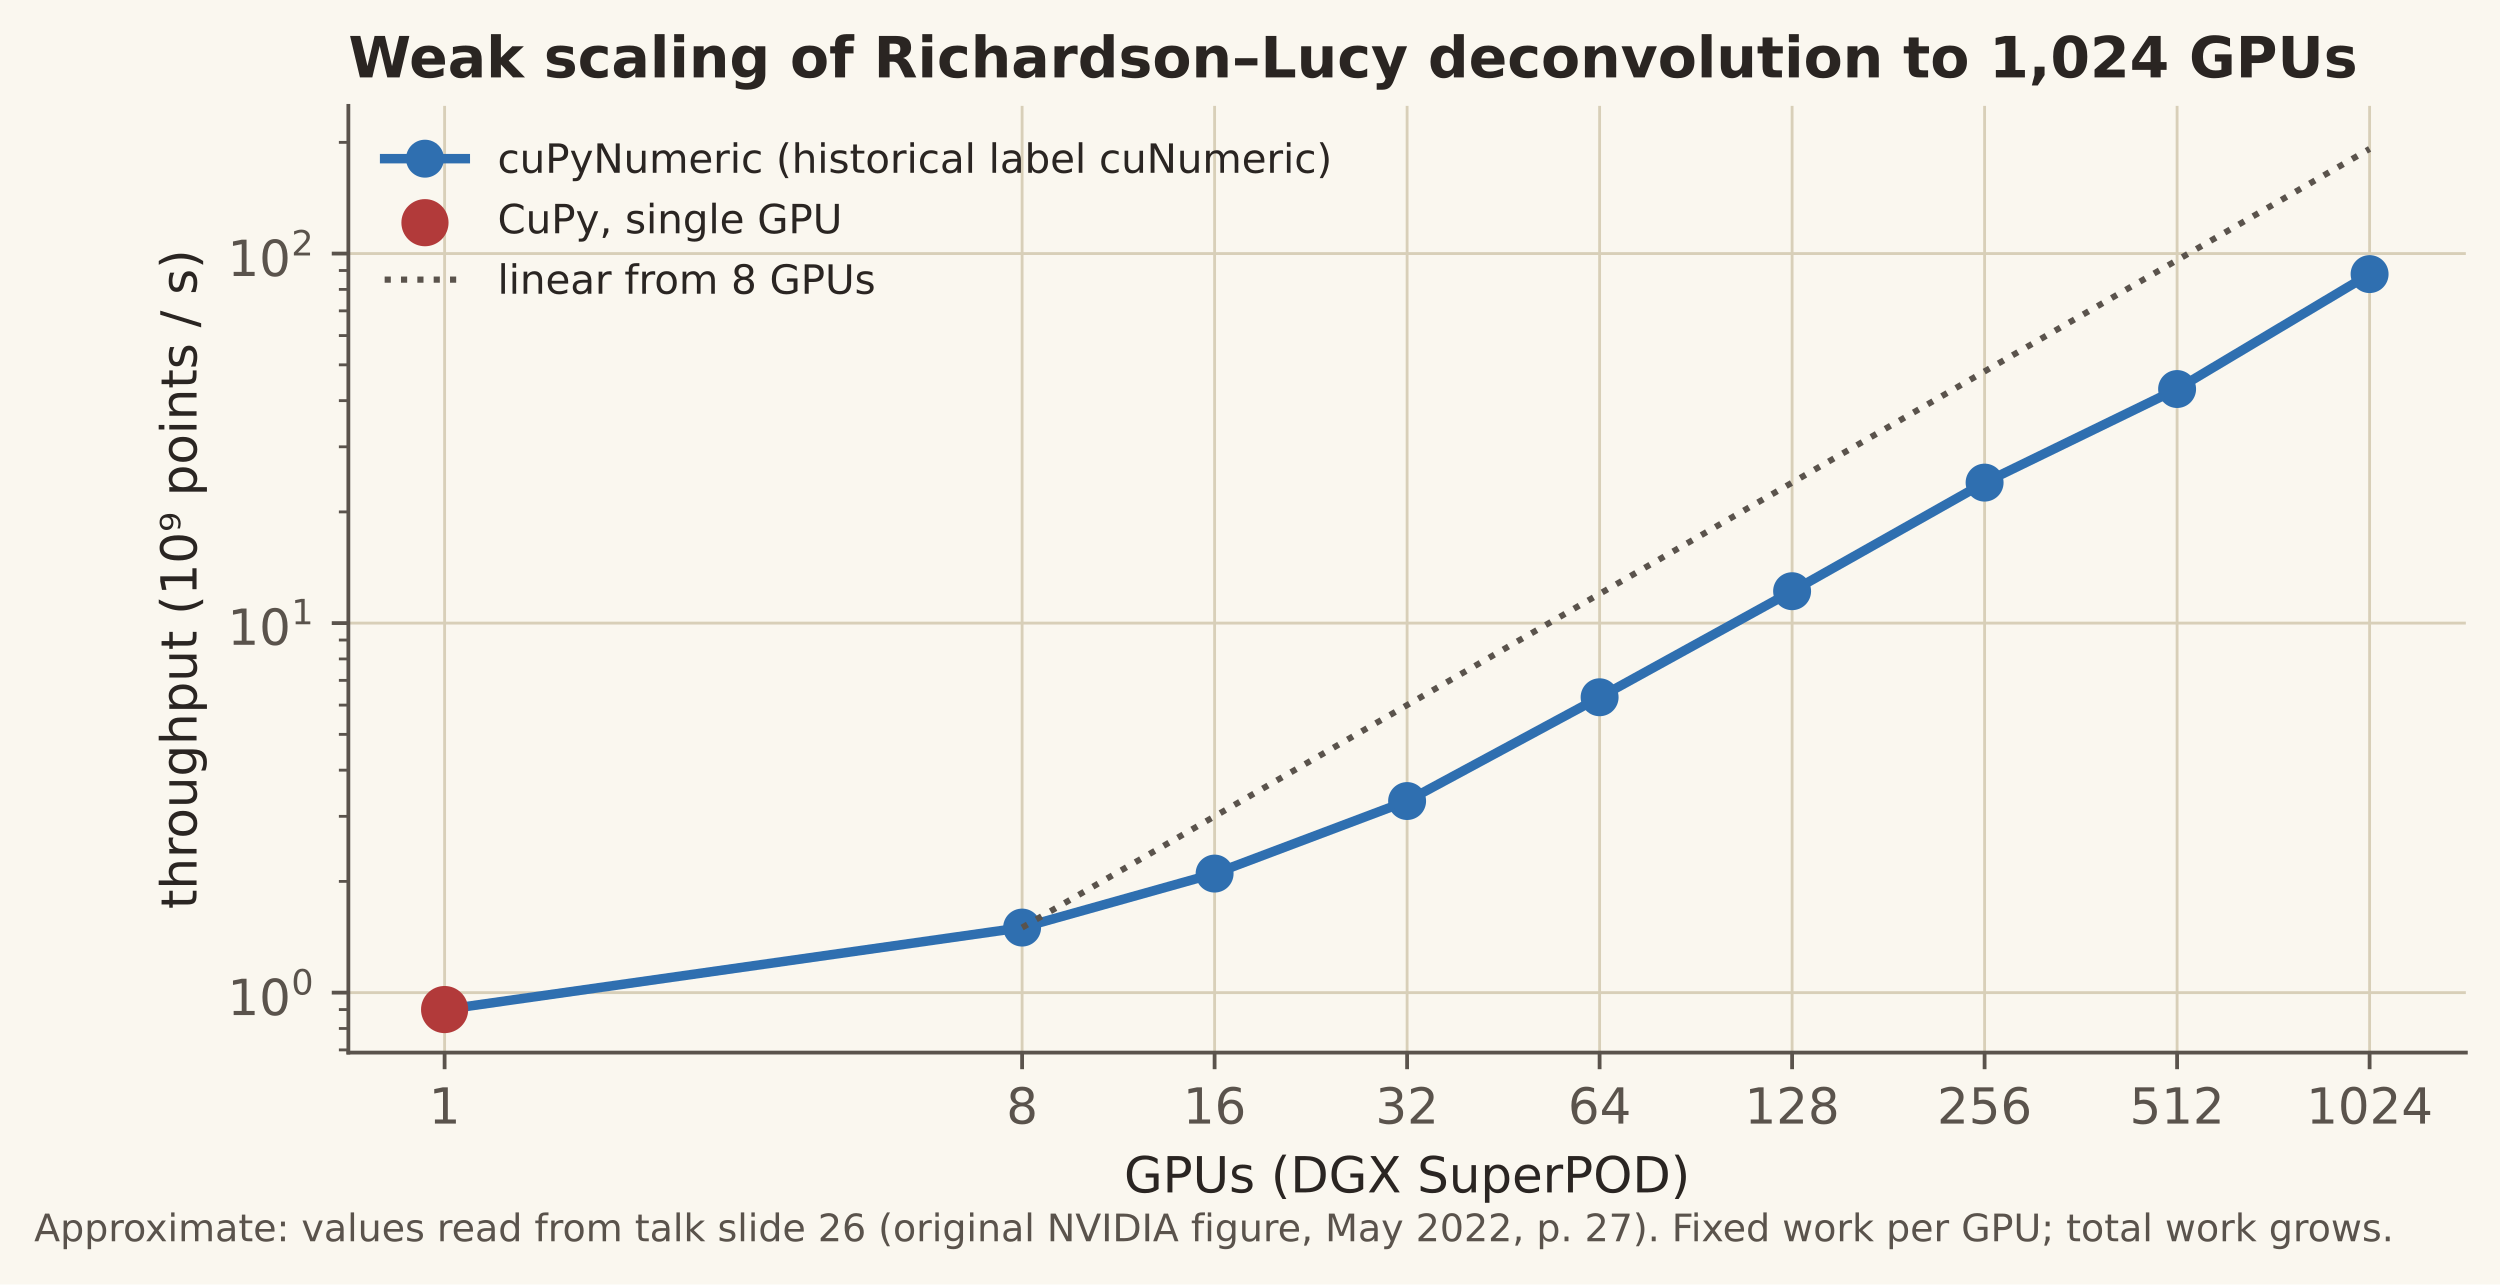
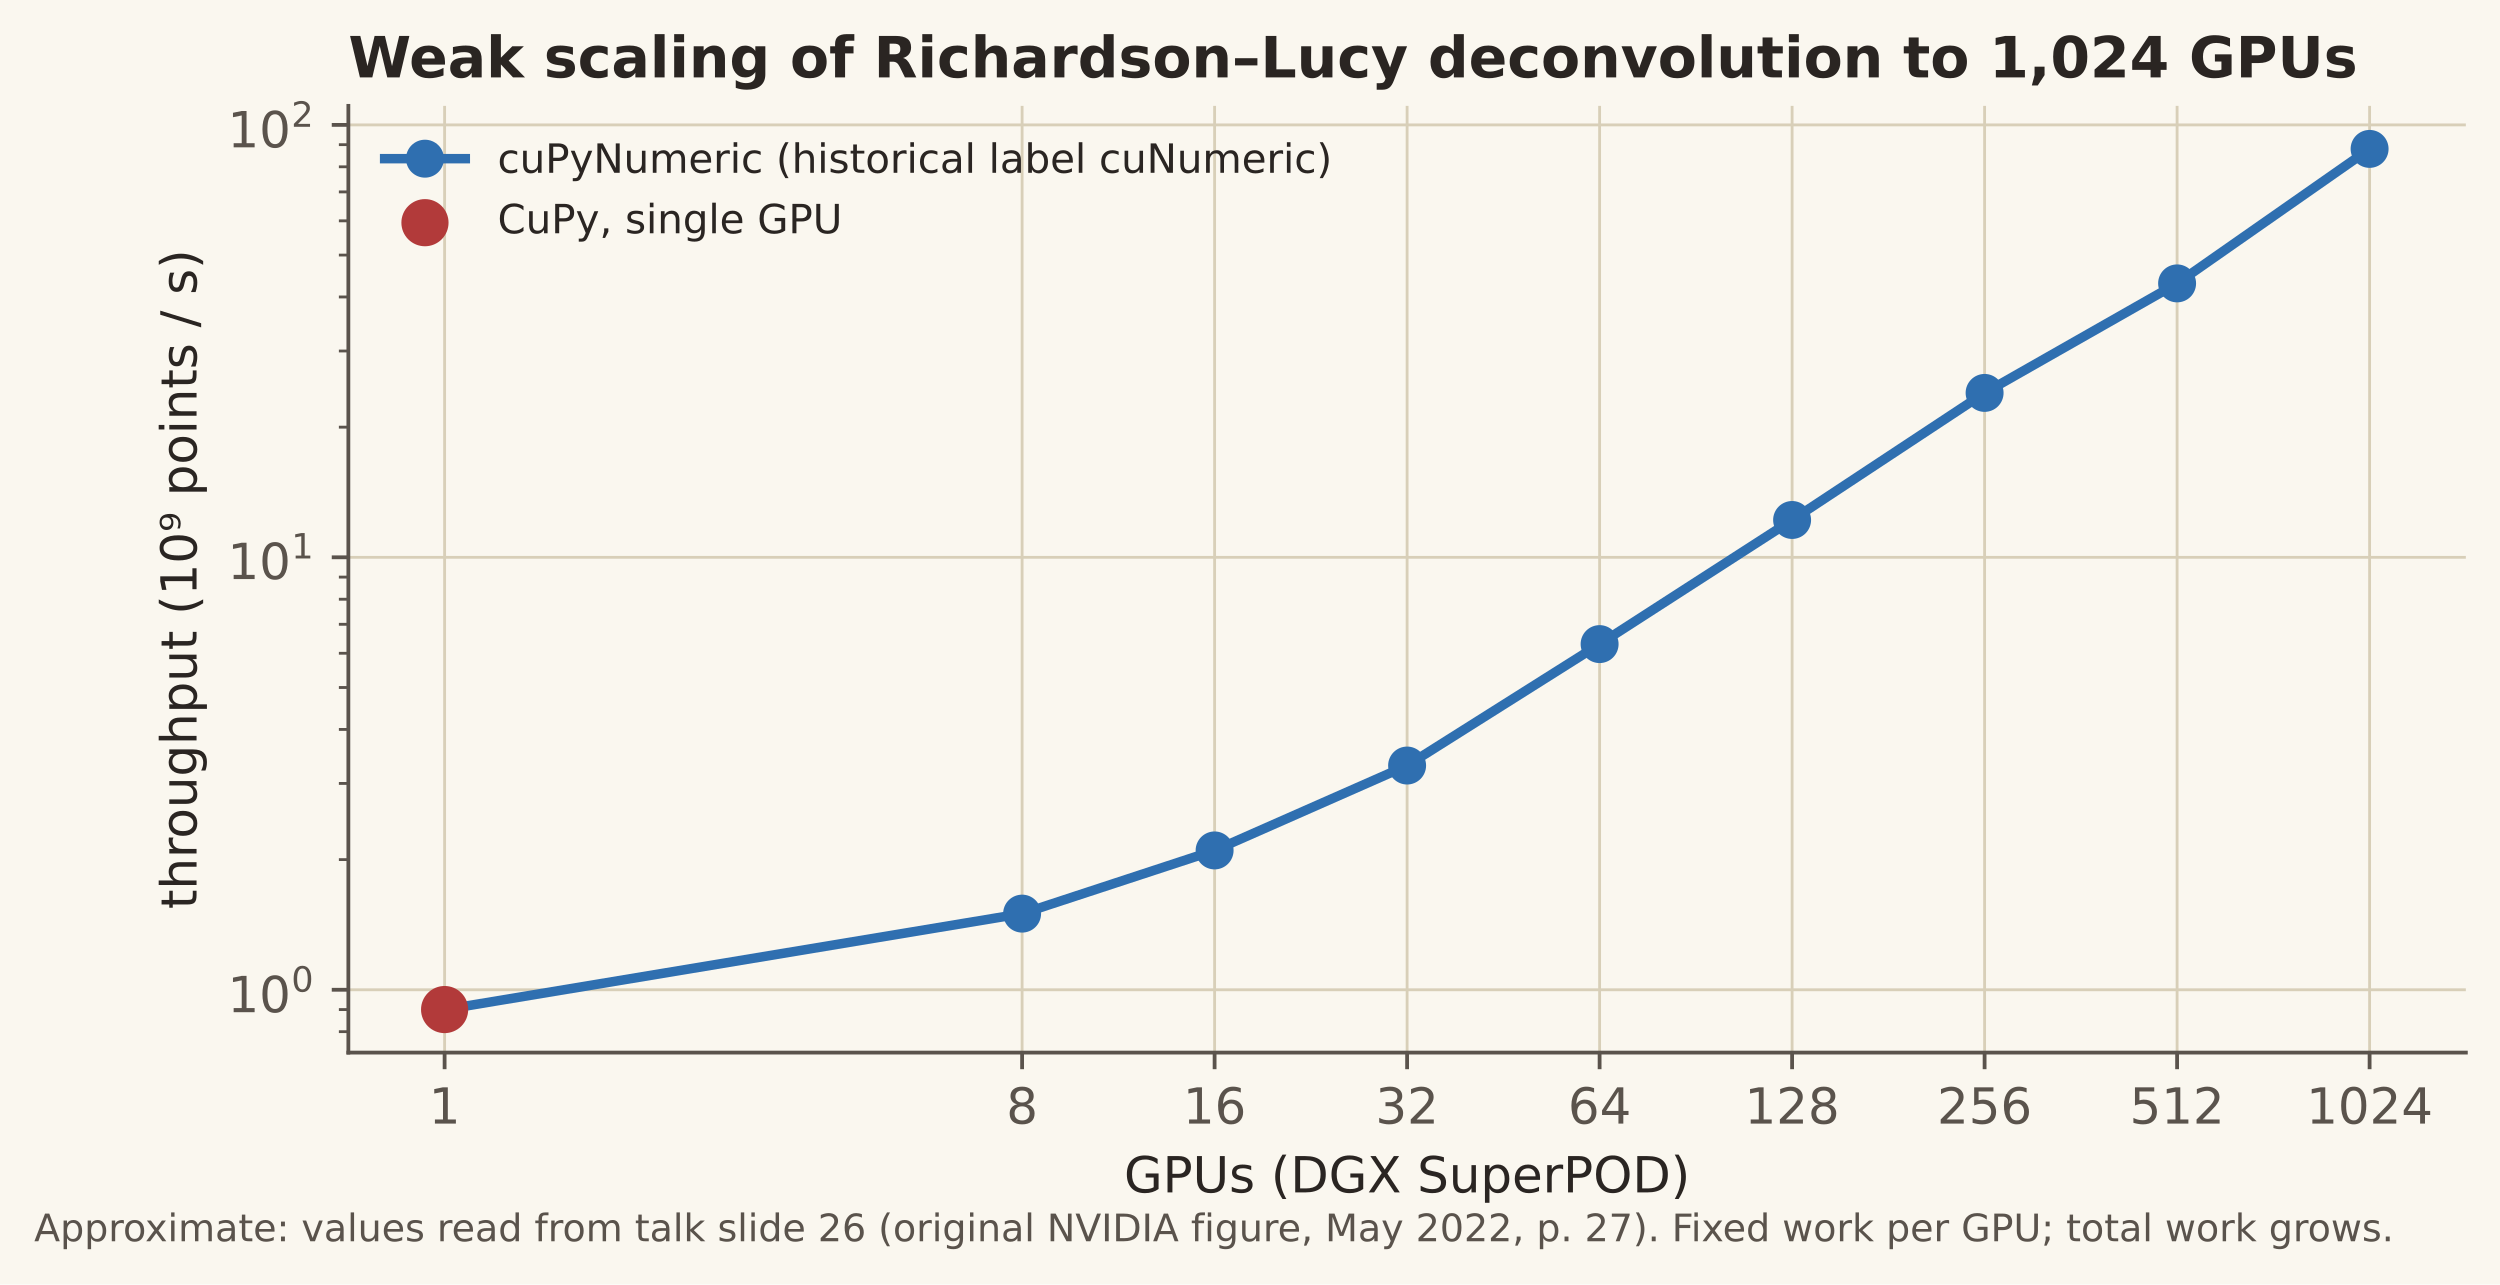
<svg xmlns="http://www.w3.org/2000/svg" xmlns:xlink="http://www.w3.org/1999/xlink" width="527.04pt" height="270.799pt" viewBox="0 0 527.04 270.799" version="1.1">
  <defs>
    <style type="text/css">*{stroke-linejoin: round; stroke-linecap: butt}</style>
  </defs>
  <g id="figure_1">
    <g id="patch_1">
      <path d="M 0 270.799  L 527.04 270.799  L 527.04 0  L 0 0  z " style="fill: #faf7ef" />
    </g>
    <g id="axes_1">
      <g id="patch_2">
        <path d="M 73.44 221.902  L 519.84 221.902  L 519.84 22.318  L 73.44 22.318  z " style="fill: #faf7ef" />
      </g>
      <g id="matplotlib.axis_1">
        <g id="xtick_1">
          <g id="line2d_1">
-             <path d="M 93.731 221.902  L 93.731 22.318  " clip-path="url(#p470dff0621)" style="fill: none; stroke: #d8cfb8; stroke-width: 0.6; stroke-linecap: square" />
+             <path d="M 93.731 221.902  L 93.731 22.318  " clip-path="url(#pc952441690)" style="fill: none; stroke: #d8cfb8; stroke-width: 0.6; stroke-linecap: square" />
          </g>
          <g id="line2d_2">
            <defs>
-               <path id="m3b86ad6e4c" d="M 0 0  L 0 3.5  " style="stroke: #5a534c; stroke-width: 0.8" />
+               <path id="ma643c2b2cd" d="M 0 0  L 0 3.5  " style="stroke: #5a534c; stroke-width: 0.8" />
            </defs>
            <g>
-               <use xlink:href="#m3b86ad6e4c" x="93.731" y="221.902" style="fill: #5a534c; stroke: #5a534c; stroke-width: 0.8" />
+               <use xlink:href="#ma643c2b2cd" x="93.731" y="221.902" style="fill: #5a534c; stroke: #5a534c; stroke-width: 0.8" />
            </g>
          </g>
          <g id="text_1">
            <text style="font-size: 10.5px; font-family: 'DejaVu Sans'; text-anchor: middle; fill: #5a534c" x="93.731" y="236.88" transform="rotate(-0 93.73091 236.8797)">1</text>
          </g>
        </g>
        <g id="xtick_2">
          <g id="line2d_3">
-             <path d="M 215.476 221.902  L 215.476 22.318  " clip-path="url(#p470dff0621)" style="fill: none; stroke: #d8cfb8; stroke-width: 0.6; stroke-linecap: square" />
+             <path d="M 215.476 221.902  L 215.476 22.318  " clip-path="url(#pc952441690)" style="fill: none; stroke: #d8cfb8; stroke-width: 0.6; stroke-linecap: square" />
          </g>
          <g id="line2d_4">
            <g>
-               <use xlink:href="#m3b86ad6e4c" x="215.476" y="221.902" style="fill: #5a534c; stroke: #5a534c; stroke-width: 0.8" />
+               <use xlink:href="#ma643c2b2cd" x="215.476" y="221.902" style="fill: #5a534c; stroke: #5a534c; stroke-width: 0.8" />
            </g>
          </g>
          <g id="text_2">
            <text style="font-size: 10.5px; font-family: 'DejaVu Sans'; text-anchor: middle; fill: #5a534c" x="215.476" y="236.88" transform="rotate(-0 215.4764 236.8797)">8</text>
          </g>
        </g>
        <g id="xtick_3">
          <g id="line2d_5">
-             <path d="M 256.058 221.902  L 256.058 22.318  " clip-path="url(#p470dff0621)" style="fill: none; stroke: #d8cfb8; stroke-width: 0.6; stroke-linecap: square" />
+             <path d="M 256.058 221.902  L 256.058 22.318  " clip-path="url(#pc952441690)" style="fill: none; stroke: #d8cfb8; stroke-width: 0.6; stroke-linecap: square" />
          </g>
          <g id="line2d_6">
            <g>
-               <use xlink:href="#m3b86ad6e4c" x="256.058" y="221.902" style="fill: #5a534c; stroke: #5a534c; stroke-width: 0.8" />
+               <use xlink:href="#ma643c2b2cd" x="256.058" y="221.902" style="fill: #5a534c; stroke: #5a534c; stroke-width: 0.8" />
            </g>
          </g>
          <g id="text_3">
            <text style="font-size: 10.5px; font-family: 'DejaVu Sans'; text-anchor: middle; fill: #5a534c" x="256.058" y="236.88" transform="rotate(-0 256.0582 236.8797)">16</text>
          </g>
        </g>
        <g id="xtick_4">
          <g id="line2d_7">
-             <path d="M 296.64 221.902  L 296.64 22.318  " clip-path="url(#p470dff0621)" style="fill: none; stroke: #d8cfb8; stroke-width: 0.6; stroke-linecap: square" />
+             <path d="M 296.64 221.902  L 296.64 22.318  " clip-path="url(#pc952441690)" style="fill: none; stroke: #d8cfb8; stroke-width: 0.6; stroke-linecap: square" />
          </g>
          <g id="line2d_8">
            <g>
-               <use xlink:href="#m3b86ad6e4c" x="296.64" y="221.902" style="fill: #5a534c; stroke: #5a534c; stroke-width: 0.8" />
+               <use xlink:href="#ma643c2b2cd" x="296.64" y="221.902" style="fill: #5a534c; stroke: #5a534c; stroke-width: 0.8" />
            </g>
          </g>
          <g id="text_4">
            <text style="font-size: 10.5px; font-family: 'DejaVu Sans'; text-anchor: middle; fill: #5a534c" x="296.64" y="236.88" transform="rotate(-0 296.64 236.8797)">32</text>
          </g>
        </g>
        <g id="xtick_5">
          <g id="line2d_9">
-             <path d="M 337.222 221.902  L 337.222 22.318  " clip-path="url(#p470dff0621)" style="fill: none; stroke: #d8cfb8; stroke-width: 0.6; stroke-linecap: square" />
+             <path d="M 337.222 221.902  L 337.222 22.318  " clip-path="url(#pc952441690)" style="fill: none; stroke: #d8cfb8; stroke-width: 0.6; stroke-linecap: square" />
          </g>
          <g id="line2d_10">
            <g>
-               <use xlink:href="#m3b86ad6e4c" x="337.222" y="221.902" style="fill: #5a534c; stroke: #5a534c; stroke-width: 0.8" />
+               <use xlink:href="#ma643c2b2cd" x="337.222" y="221.902" style="fill: #5a534c; stroke: #5a534c; stroke-width: 0.8" />
            </g>
          </g>
          <g id="text_5">
            <text style="font-size: 10.5px; font-family: 'DejaVu Sans'; text-anchor: middle; fill: #5a534c" x="337.222" y="236.88" transform="rotate(-0 337.2218 236.8797)">64</text>
          </g>
        </g>
        <g id="xtick_6">
          <g id="line2d_11">
-             <path d="M 377.804 221.902  L 377.804 22.318  " clip-path="url(#p470dff0621)" style="fill: none; stroke: #d8cfb8; stroke-width: 0.6; stroke-linecap: square" />
+             <path d="M 377.804 221.902  L 377.804 22.318  " clip-path="url(#pc952441690)" style="fill: none; stroke: #d8cfb8; stroke-width: 0.6; stroke-linecap: square" />
          </g>
          <g id="line2d_12">
            <g>
-               <use xlink:href="#m3b86ad6e4c" x="377.804" y="221.902" style="fill: #5a534c; stroke: #5a534c; stroke-width: 0.8" />
+               <use xlink:href="#ma643c2b2cd" x="377.804" y="221.902" style="fill: #5a534c; stroke: #5a534c; stroke-width: 0.8" />
            </g>
          </g>
          <g id="text_6">
            <text style="font-size: 10.5px; font-family: 'DejaVu Sans'; text-anchor: middle; fill: #5a534c" x="377.804" y="236.88" transform="rotate(-0 377.8036 236.8797)">128</text>
          </g>
        </g>
        <g id="xtick_7">
          <g id="line2d_13">
-             <path d="M 418.385 221.902  L 418.385 22.318  " clip-path="url(#p470dff0621)" style="fill: none; stroke: #d8cfb8; stroke-width: 0.6; stroke-linecap: square" />
+             <path d="M 418.385 221.902  L 418.385 22.318  " clip-path="url(#pc952441690)" style="fill: none; stroke: #d8cfb8; stroke-width: 0.6; stroke-linecap: square" />
          </g>
          <g id="line2d_14">
            <g>
-               <use xlink:href="#m3b86ad6e4c" x="418.385" y="221.902" style="fill: #5a534c; stroke: #5a534c; stroke-width: 0.8" />
+               <use xlink:href="#ma643c2b2cd" x="418.385" y="221.902" style="fill: #5a534c; stroke: #5a534c; stroke-width: 0.8" />
            </g>
          </g>
          <g id="text_7">
            <text style="font-size: 10.5px; font-family: 'DejaVu Sans'; text-anchor: middle; fill: #5a534c" x="418.385" y="236.88" transform="rotate(-0 418.3855 236.8797)">256</text>
          </g>
        </g>
        <g id="xtick_8">
          <g id="line2d_15">
-             <path d="M 458.967 221.902  L 458.967 22.318  " clip-path="url(#p470dff0621)" style="fill: none; stroke: #d8cfb8; stroke-width: 0.6; stroke-linecap: square" />
+             <path d="M 458.967 221.902  L 458.967 22.318  " clip-path="url(#pc952441690)" style="fill: none; stroke: #d8cfb8; stroke-width: 0.6; stroke-linecap: square" />
          </g>
          <g id="line2d_16">
            <g>
-               <use xlink:href="#m3b86ad6e4c" x="458.967" y="221.902" style="fill: #5a534c; stroke: #5a534c; stroke-width: 0.8" />
+               <use xlink:href="#ma643c2b2cd" x="458.967" y="221.902" style="fill: #5a534c; stroke: #5a534c; stroke-width: 0.8" />
            </g>
          </g>
          <g id="text_8">
            <text style="font-size: 10.5px; font-family: 'DejaVu Sans'; text-anchor: middle; fill: #5a534c" x="458.967" y="236.88" transform="rotate(-0 458.9673 236.8797)">512</text>
          </g>
        </g>
        <g id="xtick_9">
          <g id="line2d_17">
-             <path d="M 499.549 221.902  L 499.549 22.318  " clip-path="url(#p470dff0621)" style="fill: none; stroke: #d8cfb8; stroke-width: 0.6; stroke-linecap: square" />
+             <path d="M 499.549 221.902  L 499.549 22.318  " clip-path="url(#pc952441690)" style="fill: none; stroke: #d8cfb8; stroke-width: 0.6; stroke-linecap: square" />
          </g>
          <g id="line2d_18">
            <g>
-               <use xlink:href="#m3b86ad6e4c" x="499.549" y="221.902" style="fill: #5a534c; stroke: #5a534c; stroke-width: 0.8" />
+               <use xlink:href="#ma643c2b2cd" x="499.549" y="221.902" style="fill: #5a534c; stroke: #5a534c; stroke-width: 0.8" />
            </g>
          </g>
          <g id="text_9">
            <text style="font-size: 10.5px; font-family: 'DejaVu Sans'; text-anchor: middle; fill: #5a534c" x="499.549" y="236.88" transform="rotate(-0 499.5491 236.8797)">1024</text>
          </g>
        </g>
        <g id="text_10">
          <text style="font-size: 10.5px; font-family: 'DejaVu Sans'; text-anchor: middle; fill: #2a2522" x="296.64" y="251.38" transform="rotate(-0 296.64 251.3797)">GPUs (DGX SuperPOD)</text>
        </g>
      </g>
      <g id="matplotlib.axis_2">
        <g id="ytick_1">
          <g id="line2d_19">
-             <path d="M 73.44 209.265  L 519.84 209.265  " clip-path="url(#p470dff0621)" style="fill: none; stroke: #d8cfb8; stroke-width: 0.6; stroke-linecap: square" />
+             <path d="M 73.44 208.659  L 519.84 208.659  " clip-path="url(#pc952441690)" style="fill: none; stroke: #d8cfb8; stroke-width: 0.6; stroke-linecap: square" />
          </g>
          <g id="line2d_20">
            <defs>
-               <path id="m572e5c24ab" d="M 0 0  L -3.5 0  " style="stroke: #5a534c; stroke-width: 0.8" />
+               <path id="mdf86427851" d="M 0 0  L -3.5 0  " style="stroke: #5a534c; stroke-width: 0.8" />
            </defs>
            <g>
-               <use xlink:href="#m572e5c24ab" x="73.44" y="209.265" style="fill: #5a534c; stroke: #5a534c; stroke-width: 0.8" />
+               <use xlink:href="#mdf86427851" x="73.44" y="208.659" style="fill: #5a534c; stroke: #5a534c; stroke-width: 0.8" />
            </g>
          </g>
          <g id="text_11">
-             <g style="fill: #5a534c" transform="translate(47.96 214.2005)">
+             <g style="fill: #5a534c" transform="translate(47.96 213.5936)">
              <text>
                <tspan x="0" y="-0.206" style="font-size: 10.5px; font-family: 'DejaVu Sans'; fill: #5a534c">1</tspan>
                <tspan x="6.68" y="-0.206" style="font-size: 10.5px; font-family: 'DejaVu Sans'; fill: #5a534c">0</tspan>
                <tspan x="13.461" y="-4.542" style="font-size: 7.35px; font-family: 'DejaVu Sans'; fill: #5a534c">0</tspan>
              </text>
            </g>
          </g>
        </g>
        <g id="ytick_2">
          <g id="line2d_21">
-             <path d="M 73.44 131.363  L 519.84 131.363  " clip-path="url(#p470dff0621)" style="fill: none; stroke: #d8cfb8; stroke-width: 0.6; stroke-linecap: square" />
+             <path d="M 73.44 117.494  L 519.84 117.494  " clip-path="url(#pc952441690)" style="fill: none; stroke: #d8cfb8; stroke-width: 0.6; stroke-linecap: square" />
          </g>
          <g id="line2d_22">
            <g>
-               <use xlink:href="#m572e5c24ab" x="73.44" y="131.363" style="fill: #5a534c; stroke: #5a534c; stroke-width: 0.8" />
+               <use xlink:href="#mdf86427851" x="73.44" y="117.494" style="fill: #5a534c; stroke: #5a534c; stroke-width: 0.8" />
            </g>
          </g>
          <g id="text_12">
-             <g style="fill: #5a534c" transform="translate(47.96 136.2453)">
+             <g style="fill: #5a534c" transform="translate(47.96 122.3763)">
              <text>
                <tspan x="0" y="-0.304" style="font-size: 10.5px; font-family: 'DejaVu Sans'; fill: #5a534c">1</tspan>
                <tspan x="6.68" y="-0.304" style="font-size: 10.5px; font-family: 'DejaVu Sans'; fill: #5a534c">0</tspan>
                <tspan x="13.461" y="-4.641" style="font-size: 7.35px; font-family: 'DejaVu Sans'; fill: #5a534c">1</tspan>
              </text>
            </g>
          </g>
        </g>
        <g id="ytick_3">
          <g id="line2d_23">
-             <path d="M 73.44 53.46  L 519.84 53.46  " clip-path="url(#p470dff0621)" style="fill: none; stroke: #d8cfb8; stroke-width: 0.6; stroke-linecap: square" />
+             <path d="M 73.44 26.329  L 519.84 26.329  " clip-path="url(#pc952441690)" style="fill: none; stroke: #d8cfb8; stroke-width: 0.6; stroke-linecap: square" />
          </g>
          <g id="line2d_24">
            <g>
-               <use xlink:href="#m572e5c24ab" x="73.44" y="53.46" style="fill: #5a534c; stroke: #5a534c; stroke-width: 0.8" />
+               <use xlink:href="#mdf86427851" x="73.44" y="26.329" style="fill: #5a534c; stroke: #5a534c; stroke-width: 0.8" />
            </g>
          </g>
          <g id="text_13">
-             <g style="fill: #5a534c" transform="translate(47.96 58.39506)">
+             <g style="fill: #5a534c" transform="translate(47.96 31.2639)">
              <text>
                <tspan x="0" y="-0.206" style="font-size: 10.5px; font-family: 'DejaVu Sans'; fill: #5a534c">1</tspan>
                <tspan x="6.68" y="-0.206" style="font-size: 10.5px; font-family: 'DejaVu Sans'; fill: #5a534c">0</tspan>
                <tspan x="13.461" y="-4.542" style="font-size: 7.35px; font-family: 'DejaVu Sans'; fill: #5a534c">2</tspan>
              </text>
            </g>
          </g>
        </g>
        <g id="ytick_4">
          <g id="line2d_25">
            <defs>
-               <path id="m408d954064" d="M 0 0  L -2 0  " style="stroke: #5a534c; stroke-width: 0.6" />
+               <path id="m07e6ae4743" d="M 0 0  L -2 0  " style="stroke: #5a534c; stroke-width: 0.6" />
            </defs>
            <g>
-               <use xlink:href="#m408d954064" x="73.44" y="221.333" style="fill: #5a534c; stroke: #5a534c; stroke-width: 0.6" />
+               <use xlink:href="#m07e6ae4743" x="73.44" y="217.493" style="fill: #5a534c; stroke: #5a534c; stroke-width: 0.6" />
            </g>
          </g>
        </g>
        <g id="ytick_5">
          <g id="line2d_26">
            <g>
-               <use xlink:href="#m408d954064" x="73.44" y="216.815" style="fill: #5a534c; stroke: #5a534c; stroke-width: 0.6" />
+               <use xlink:href="#m07e6ae4743" x="73.44" y="212.83" style="fill: #5a534c; stroke: #5a534c; stroke-width: 0.6" />
            </g>
          </g>
        </g>
        <g id="ytick_6">
          <g id="line2d_27">
            <g>
-               <use xlink:href="#m408d954064" x="73.44" y="212.83" style="fill: #5a534c; stroke: #5a534c; stroke-width: 0.6" />
+               <use xlink:href="#m07e6ae4743" x="73.44" y="181.215" style="fill: #5a534c; stroke: #5a534c; stroke-width: 0.6" />
            </g>
          </g>
        </g>
        <g id="ytick_7">
          <g id="line2d_28">
            <g>
-               <use xlink:href="#m408d954064" x="73.44" y="185.814" style="fill: #5a534c; stroke: #5a534c; stroke-width: 0.6" />
+               <use xlink:href="#m07e6ae4743" x="73.44" y="165.162" style="fill: #5a534c; stroke: #5a534c; stroke-width: 0.6" />
            </g>
          </g>
        </g>
        <g id="ytick_8">
          <g id="line2d_29">
            <g>
-               <use xlink:href="#m408d954064" x="73.44" y="172.096" style="fill: #5a534c; stroke: #5a534c; stroke-width: 0.6" />
+               <use xlink:href="#m07e6ae4743" x="73.44" y="153.772" style="fill: #5a534c; stroke: #5a534c; stroke-width: 0.6" />
            </g>
          </g>
        </g>
        <g id="ytick_9">
          <g id="line2d_30">
            <g>
-               <use xlink:href="#m408d954064" x="73.44" y="162.363" style="fill: #5a534c; stroke: #5a534c; stroke-width: 0.6" />
+               <use xlink:href="#m07e6ae4743" x="73.44" y="144.937" style="fill: #5a534c; stroke: #5a534c; stroke-width: 0.6" />
            </g>
          </g>
        </g>
        <g id="ytick_10">
          <g id="line2d_31">
            <g>
-               <use xlink:href="#m408d954064" x="73.44" y="154.814" style="fill: #5a534c; stroke: #5a534c; stroke-width: 0.6" />
+               <use xlink:href="#m07e6ae4743" x="73.44" y="137.719" style="fill: #5a534c; stroke: #5a534c; stroke-width: 0.6" />
            </g>
          </g>
        </g>
        <g id="ytick_11">
          <g id="line2d_32">
            <g>
-               <use xlink:href="#m408d954064" x="73.44" y="148.645" style="fill: #5a534c; stroke: #5a534c; stroke-width: 0.6" />
+               <use xlink:href="#m07e6ae4743" x="73.44" y="131.615" style="fill: #5a534c; stroke: #5a534c; stroke-width: 0.6" />
            </g>
          </g>
        </g>
        <g id="ytick_12">
          <g id="line2d_33">
            <g>
-               <use xlink:href="#m408d954064" x="73.44" y="143.43" style="fill: #5a534c; stroke: #5a534c; stroke-width: 0.6" />
+               <use xlink:href="#m07e6ae4743" x="73.44" y="126.329" style="fill: #5a534c; stroke: #5a534c; stroke-width: 0.6" />
            </g>
          </g>
        </g>
        <g id="ytick_13">
          <g id="line2d_34">
            <g>
-               <use xlink:href="#m408d954064" x="73.44" y="138.912" style="fill: #5a534c; stroke: #5a534c; stroke-width: 0.6" />
+               <use xlink:href="#m07e6ae4743" x="73.44" y="121.665" style="fill: #5a534c; stroke: #5a534c; stroke-width: 0.6" />
            </g>
          </g>
        </g>
        <g id="ytick_14">
          <g id="line2d_35">
            <g>
-               <use xlink:href="#m408d954064" x="73.44" y="134.927" style="fill: #5a534c; stroke: #5a534c; stroke-width: 0.6" />
+               <use xlink:href="#m07e6ae4743" x="73.44" y="90.05" style="fill: #5a534c; stroke: #5a534c; stroke-width: 0.6" />
            </g>
          </g>
        </g>
        <g id="ytick_15">
          <g id="line2d_36">
            <g>
-               <use xlink:href="#m408d954064" x="73.44" y="107.912" style="fill: #5a534c; stroke: #5a534c; stroke-width: 0.6" />
+               <use xlink:href="#m07e6ae4743" x="73.44" y="73.997" style="fill: #5a534c; stroke: #5a534c; stroke-width: 0.6" />
            </g>
          </g>
        </g>
        <g id="ytick_16">
          <g id="line2d_37">
            <g>
-               <use xlink:href="#m408d954064" x="73.44" y="94.194" style="fill: #5a534c; stroke: #5a534c; stroke-width: 0.6" />
+               <use xlink:href="#m07e6ae4743" x="73.44" y="62.607" style="fill: #5a534c; stroke: #5a534c; stroke-width: 0.6" />
            </g>
          </g>
        </g>
        <g id="ytick_17">
          <g id="line2d_38">
            <g>
-               <use xlink:href="#m408d954064" x="73.44" y="84.461" style="fill: #5a534c; stroke: #5a534c; stroke-width: 0.6" />
+               <use xlink:href="#m07e6ae4743" x="73.44" y="53.772" style="fill: #5a534c; stroke: #5a534c; stroke-width: 0.6" />
            </g>
          </g>
        </g>
        <g id="ytick_18">
          <g id="line2d_39">
            <g>
-               <use xlink:href="#m408d954064" x="73.44" y="76.911" style="fill: #5a534c; stroke: #5a534c; stroke-width: 0.6" />
+               <use xlink:href="#m07e6ae4743" x="73.44" y="46.554" style="fill: #5a534c; stroke: #5a534c; stroke-width: 0.6" />
            </g>
          </g>
        </g>
        <g id="ytick_19">
          <g id="line2d_40">
            <g>
-               <use xlink:href="#m408d954064" x="73.44" y="70.743" style="fill: #5a534c; stroke: #5a534c; stroke-width: 0.6" />
+               <use xlink:href="#m07e6ae4743" x="73.44" y="40.451" style="fill: #5a534c; stroke: #5a534c; stroke-width: 0.6" />
            </g>
          </g>
        </g>
        <g id="ytick_20">
          <g id="line2d_41">
            <g>
-               <use xlink:href="#m408d954064" x="73.44" y="65.527" style="fill: #5a534c; stroke: #5a534c; stroke-width: 0.6" />
+               <use xlink:href="#m07e6ae4743" x="73.44" y="35.164" style="fill: #5a534c; stroke: #5a534c; stroke-width: 0.6" />
            </g>
          </g>
        </g>
        <g id="ytick_21">
          <g id="line2d_42">
            <g>
-               <use xlink:href="#m408d954064" x="73.44" y="61.01" style="fill: #5a534c; stroke: #5a534c; stroke-width: 0.6" />
-             </g>
-           </g>
-         </g>
-         <g id="ytick_22">
-           <g id="line2d_43">
-             <g>
-               <use xlink:href="#m408d954064" x="73.44" y="57.025" style="fill: #5a534c; stroke: #5a534c; stroke-width: 0.6" />
-             </g>
-           </g>
-         </g>
-         <g id="ytick_23">
-           <g id="line2d_44">
-             <g>
-               <use xlink:href="#m408d954064" x="73.44" y="30.009" style="fill: #5a534c; stroke: #5a534c; stroke-width: 0.6" />
+               <use xlink:href="#m07e6ae4743" x="73.44" y="30.5" style="fill: #5a534c; stroke: #5a534c; stroke-width: 0.6" />
            </g>
          </g>
        </g>
        <g id="text_14">
          <text style="font-size: 10.5px; font-family: 'DejaVu Sans'; text-anchor: middle; fill: #2a2522" x="41.438" y="122.11" transform="rotate(-90 41.43754 122.1101)">throughput (10⁹ points / s)</text>
        </g>
      </g>
-       <g id="line2d_45">
-         <path d="M 93.731 212.83  L 215.476 195.548  L 256.058 184.164  L 296.64 168.872  L 337.222 146.995  L 377.804 124.635  L 418.385 101.743  L 458.967 82.014  L 499.549 57.785  " clip-path="url(#p470dff0621)" style="fill: none; stroke: #2f6fb0; stroke-width: 2; stroke-linecap: square" />
+       <g id="line2d_43">
+         <path d="M 93.731 212.83  L 215.476 192.605  L 256.058 179.284  L 296.64 161.388  L 337.222 135.787  L 377.804 109.621  L 418.385 82.832  L 458.967 59.744  L 499.549 31.39  " clip-path="url(#pc952441690)" style="fill: none; stroke: #2f6fb0; stroke-width: 2; stroke-linecap: square" />
        <defs>
-           <path id="m0813df16ae" d="M 0 3.5  C 0.928 3.5 1.819 3.131 2.475 2.475  C 3.131 1.819 3.5 0.928 3.5 0  C 3.5 -0.928 3.131 -1.819 2.475 -2.475  C 1.819 -3.131 0.928 -3.5 0 -3.5  C -0.928 -3.5 -1.819 -3.131 -2.475 -2.475  C -3.131 -1.819 -3.5 -0.928 -3.5 0  C -3.5 0.928 -3.131 1.819 -2.475 2.475  C -1.819 3.131 -0.928 3.5 0 3.5  z " style="stroke: #2f6fb0" />
+           <path id="m9678bfc08b" d="M 0 3.5  C 0.928 3.5 1.819 3.131 2.475 2.475  C 3.131 1.819 3.5 0.928 3.5 0  C 3.5 -0.928 3.131 -1.819 2.475 -2.475  C 1.819 -3.131 0.928 -3.5 0 -3.5  C -0.928 -3.5 -1.819 -3.131 -2.475 -2.475  C -3.131 -1.819 -3.5 -0.928 -3.5 0  C -3.5 0.928 -3.131 1.819 -2.475 2.475  C -1.819 3.131 -0.928 3.5 0 3.5  z " style="stroke: #2f6fb0" />
        </defs>
-         <g clip-path="url(#p470dff0621)">
-           <use xlink:href="#m0813df16ae" x="93.731" y="212.83" style="fill: #2f6fb0; stroke: #2f6fb0" />
-           <use xlink:href="#m0813df16ae" x="215.476" y="195.548" style="fill: #2f6fb0; stroke: #2f6fb0" />
-           <use xlink:href="#m0813df16ae" x="256.058" y="184.164" style="fill: #2f6fb0; stroke: #2f6fb0" />
-           <use xlink:href="#m0813df16ae" x="296.64" y="168.872" style="fill: #2f6fb0; stroke: #2f6fb0" />
-           <use xlink:href="#m0813df16ae" x="337.222" y="146.995" style="fill: #2f6fb0; stroke: #2f6fb0" />
-           <use xlink:href="#m0813df16ae" x="377.804" y="124.635" style="fill: #2f6fb0; stroke: #2f6fb0" />
-           <use xlink:href="#m0813df16ae" x="418.385" y="101.743" style="fill: #2f6fb0; stroke: #2f6fb0" />
-           <use xlink:href="#m0813df16ae" x="458.967" y="82.014" style="fill: #2f6fb0; stroke: #2f6fb0" />
-           <use xlink:href="#m0813df16ae" x="499.549" y="57.785" style="fill: #2f6fb0; stroke: #2f6fb0" />
-         </g>
-       </g>
-       <g id="line2d_46">
-         <path d="M 215.476 195.548  L 256.058 172.096  L 296.64 148.645  L 337.222 125.194  L 377.804 101.743  L 418.385 78.292  L 458.967 54.841  L 499.549 31.39  " clip-path="url(#p470dff0621)" style="fill: none; stroke-dasharray: 1.3,2.145; stroke-dashoffset: 0; stroke: #5a534c; stroke-width: 1.3" />
+         <g clip-path="url(#pc952441690)">
+           <use xlink:href="#m9678bfc08b" x="93.731" y="212.83" style="fill: #2f6fb0; stroke: #2f6fb0" />
+           <use xlink:href="#m9678bfc08b" x="215.476" y="192.605" style="fill: #2f6fb0; stroke: #2f6fb0" />
+           <use xlink:href="#m9678bfc08b" x="256.058" y="179.284" style="fill: #2f6fb0; stroke: #2f6fb0" />
+           <use xlink:href="#m9678bfc08b" x="296.64" y="161.388" style="fill: #2f6fb0; stroke: #2f6fb0" />
+           <use xlink:href="#m9678bfc08b" x="337.222" y="135.787" style="fill: #2f6fb0; stroke: #2f6fb0" />
+           <use xlink:href="#m9678bfc08b" x="377.804" y="109.621" style="fill: #2f6fb0; stroke: #2f6fb0" />
+           <use xlink:href="#m9678bfc08b" x="418.385" y="82.832" style="fill: #2f6fb0; stroke: #2f6fb0" />
+           <use xlink:href="#m9678bfc08b" x="458.967" y="59.744" style="fill: #2f6fb0; stroke: #2f6fb0" />
+           <use xlink:href="#m9678bfc08b" x="499.549" y="31.39" style="fill: #2f6fb0; stroke: #2f6fb0" />
+         </g>
      </g>
      <g id="patch_3">
        <path d="M 73.44 221.902  L 73.44 22.318  " style="fill: none; stroke: #5a534c; stroke-width: 0.8; stroke-linejoin: miter; stroke-linecap: square" />
      </g>
      <g id="patch_4">
        <path d="M 73.44 221.902  L 519.84 221.902  " style="fill: none; stroke: #5a534c; stroke-width: 0.8; stroke-linejoin: miter; stroke-linecap: square" />
      </g>
      <g id="text_15">
        <text style="font-weight: 700; font-size: 12px; font-family: 'DejaVu Sans'; text-anchor: start; fill: #2a2522" x="73.44" y="16.318" transform="rotate(-0 73.44 16.31812)">Weak scaling of Richardson–Lucy deconvolution to 1,024 GPUs</text>
      </g>
      <g id="PathCollection_1">
        <defs>
-           <path id="m86c85b43bb" d="M 0 4.472  C 1.186 4.472 2.324 4.001 3.162 3.162  C 4.001 2.324 4.472 1.186 4.472 0  C 4.472 -1.186 4.001 -2.324 3.162 -3.162  C 2.324 -4.001 1.186 -4.472 0 -4.472  C -1.186 -4.472 -2.324 -4.001 -3.162 -3.162  C -4.001 -2.324 -4.472 -1.186 -4.472 0  C -4.472 1.186 -4.001 2.324 -3.162 3.162  C -2.324 4.001 -1.186 4.472 0 4.472  z " style="stroke: #b23a3a" />
+           <path id="m134691bf2a" d="M 0 4.472  C 1.186 4.472 2.324 4.001 3.162 3.162  C 4.001 2.324 4.472 1.186 4.472 0  C 4.472 -1.186 4.001 -2.324 3.162 -3.162  C 2.324 -4.001 1.186 -4.472 0 -4.472  C -1.186 -4.472 -2.324 -4.001 -3.162 -3.162  C -4.001 -2.324 -4.472 -1.186 -4.472 0  C -4.472 1.186 -4.001 2.324 -3.162 3.162  C -2.324 4.001 -1.186 4.472 0 4.472  z " style="stroke: #b23a3a" />
        </defs>
-         <g clip-path="url(#p470dff0621)">
-           <use xlink:href="#m86c85b43bb" x="93.731" y="212.83" style="fill: #b23a3a; stroke: #b23a3a" />
+         <g clip-path="url(#pc952441690)">
+           <use xlink:href="#m134691bf2a" x="93.731" y="212.83" style="fill: #b23a3a; stroke: #b23a3a" />
        </g>
      </g>
      <g id="legend_1">
-         <g id="line2d_47">
+         <g id="line2d_44">
          <path d="M 81.09 33.452  L 89.59 33.452  L 98.09 33.452  " style="fill: none; stroke: #2f6fb0; stroke-width: 2; stroke-linecap: square" />
          <g>
-             <use xlink:href="#m0813df16ae" x="89.59" y="33.452" style="fill: #2f6fb0; stroke: #2f6fb0" />
+             <use xlink:href="#m9678bfc08b" x="89.59" y="33.452" style="fill: #2f6fb0; stroke: #2f6fb0" />
          </g>
        </g>
        <g id="text_16">
          <text style="font-size: 8.5px; font-family: 'DejaVu Sans'; text-anchor: start; fill: #2a2522" x="104.89" y="36.427" transform="rotate(-0 104.89 36.4268)">cuPyNumeric (historical label cuNumeric)</text>
        </g>
        <g id="PathCollection_2">
          <g>
-             <use xlink:href="#m86c85b43bb" x="89.59" y="46.946" style="fill: #b23a3a; stroke: #b23a3a" />
+             <use xlink:href="#m134691bf2a" x="89.59" y="46.946" style="fill: #b23a3a; stroke: #b23a3a" />
          </g>
        </g>
        <g id="text_17">
          <text style="font-size: 8.5px; font-family: 'DejaVu Sans'; text-anchor: start; fill: #2a2522" x="104.89" y="49.177" transform="rotate(-0 104.89 49.17746)">CuPy, single GPU</text>
        </g>
-         <g id="line2d_48">
-           <path d="M 81.09 58.953  L 89.59 58.953  L 98.09 58.953  " style="fill: none; stroke-dasharray: 1.3,2.145; stroke-dashoffset: 0; stroke: #5a534c; stroke-width: 1.3" />
-         </g>
-         <g id="text_18">
-           <text style="font-size: 8.5px; font-family: 'DejaVu Sans'; text-anchor: start; fill: #2a2522" x="104.89" y="61.928" transform="rotate(-0 104.89 61.92813)">linear from 8 GPUs</text>
-         </g>
      </g>
    </g>
-     <g id="text_19">
+     <g id="text_18">
      <text style="font-size: 8px; font-family: 'DejaVu Sans'; text-anchor: start; fill: #5a534c" x="7.2" y="261.677" transform="rotate(-0 7.2 261.6769)">Approximate: values read from talk slide 26 (original NVIDIA figure, May 2022, p. 27). Fixed work per GPU; total work grows.</text>
    </g>
  </g>
  <defs>
-     <clipPath id="p470dff0621">
+     <clipPath id="pc952441690">
      <rect x="73.44" y="22.318" width="446.4" height="199.584" />
    </clipPath>
  </defs>
</svg>
